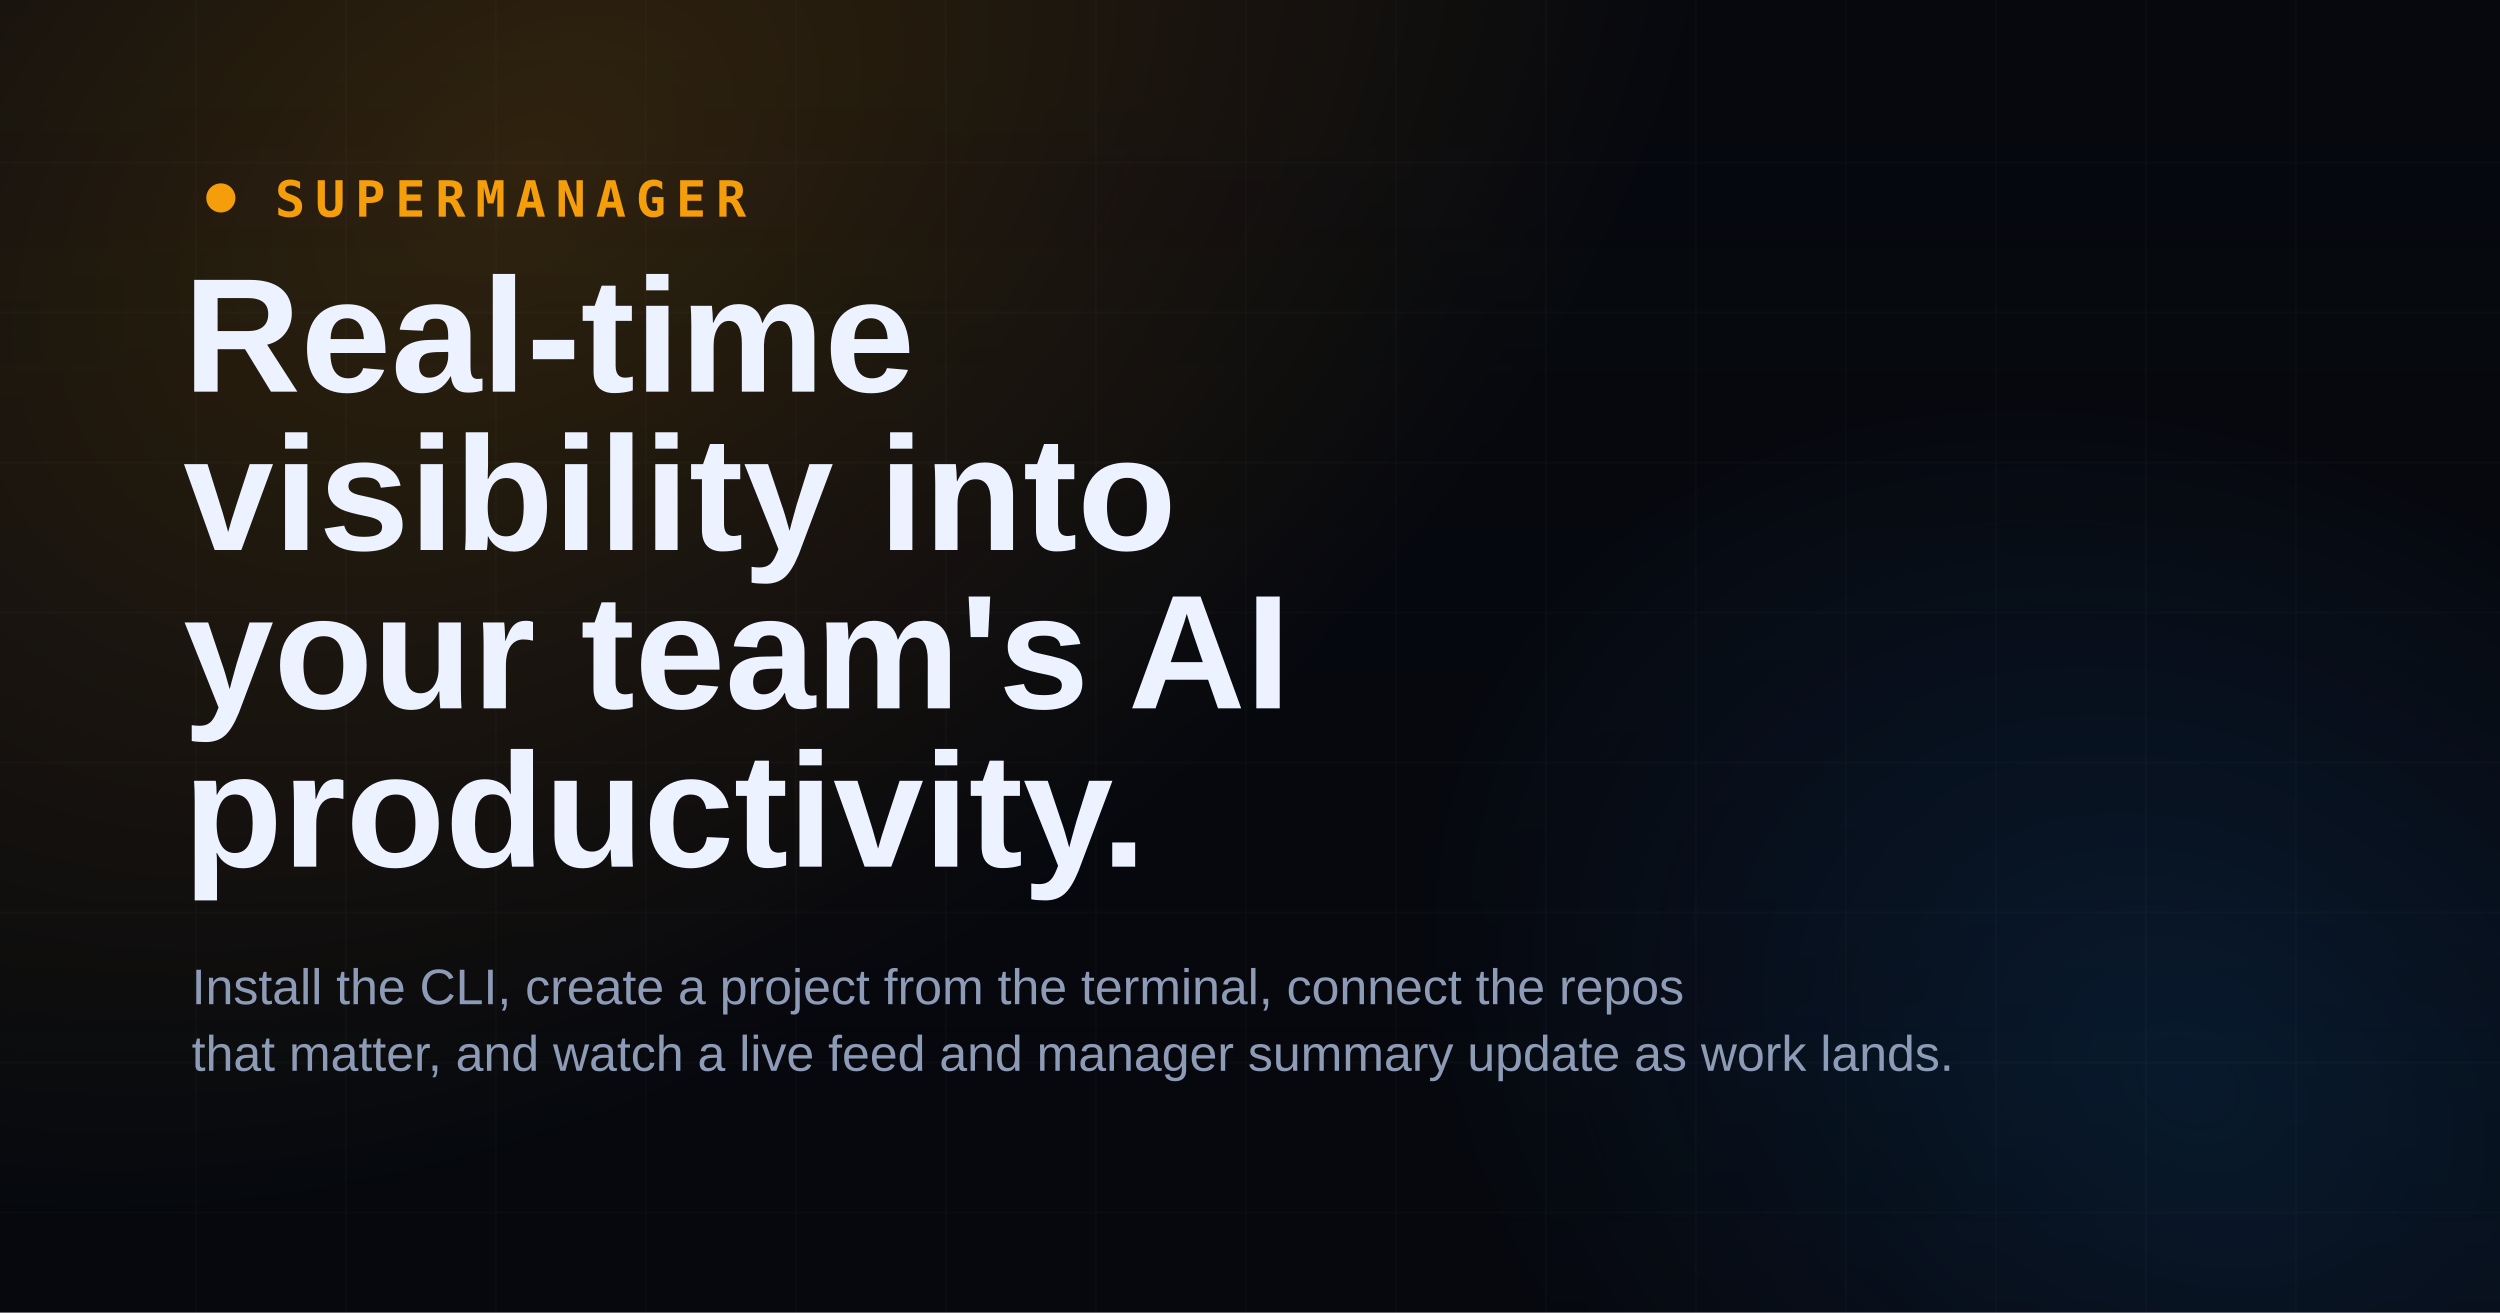
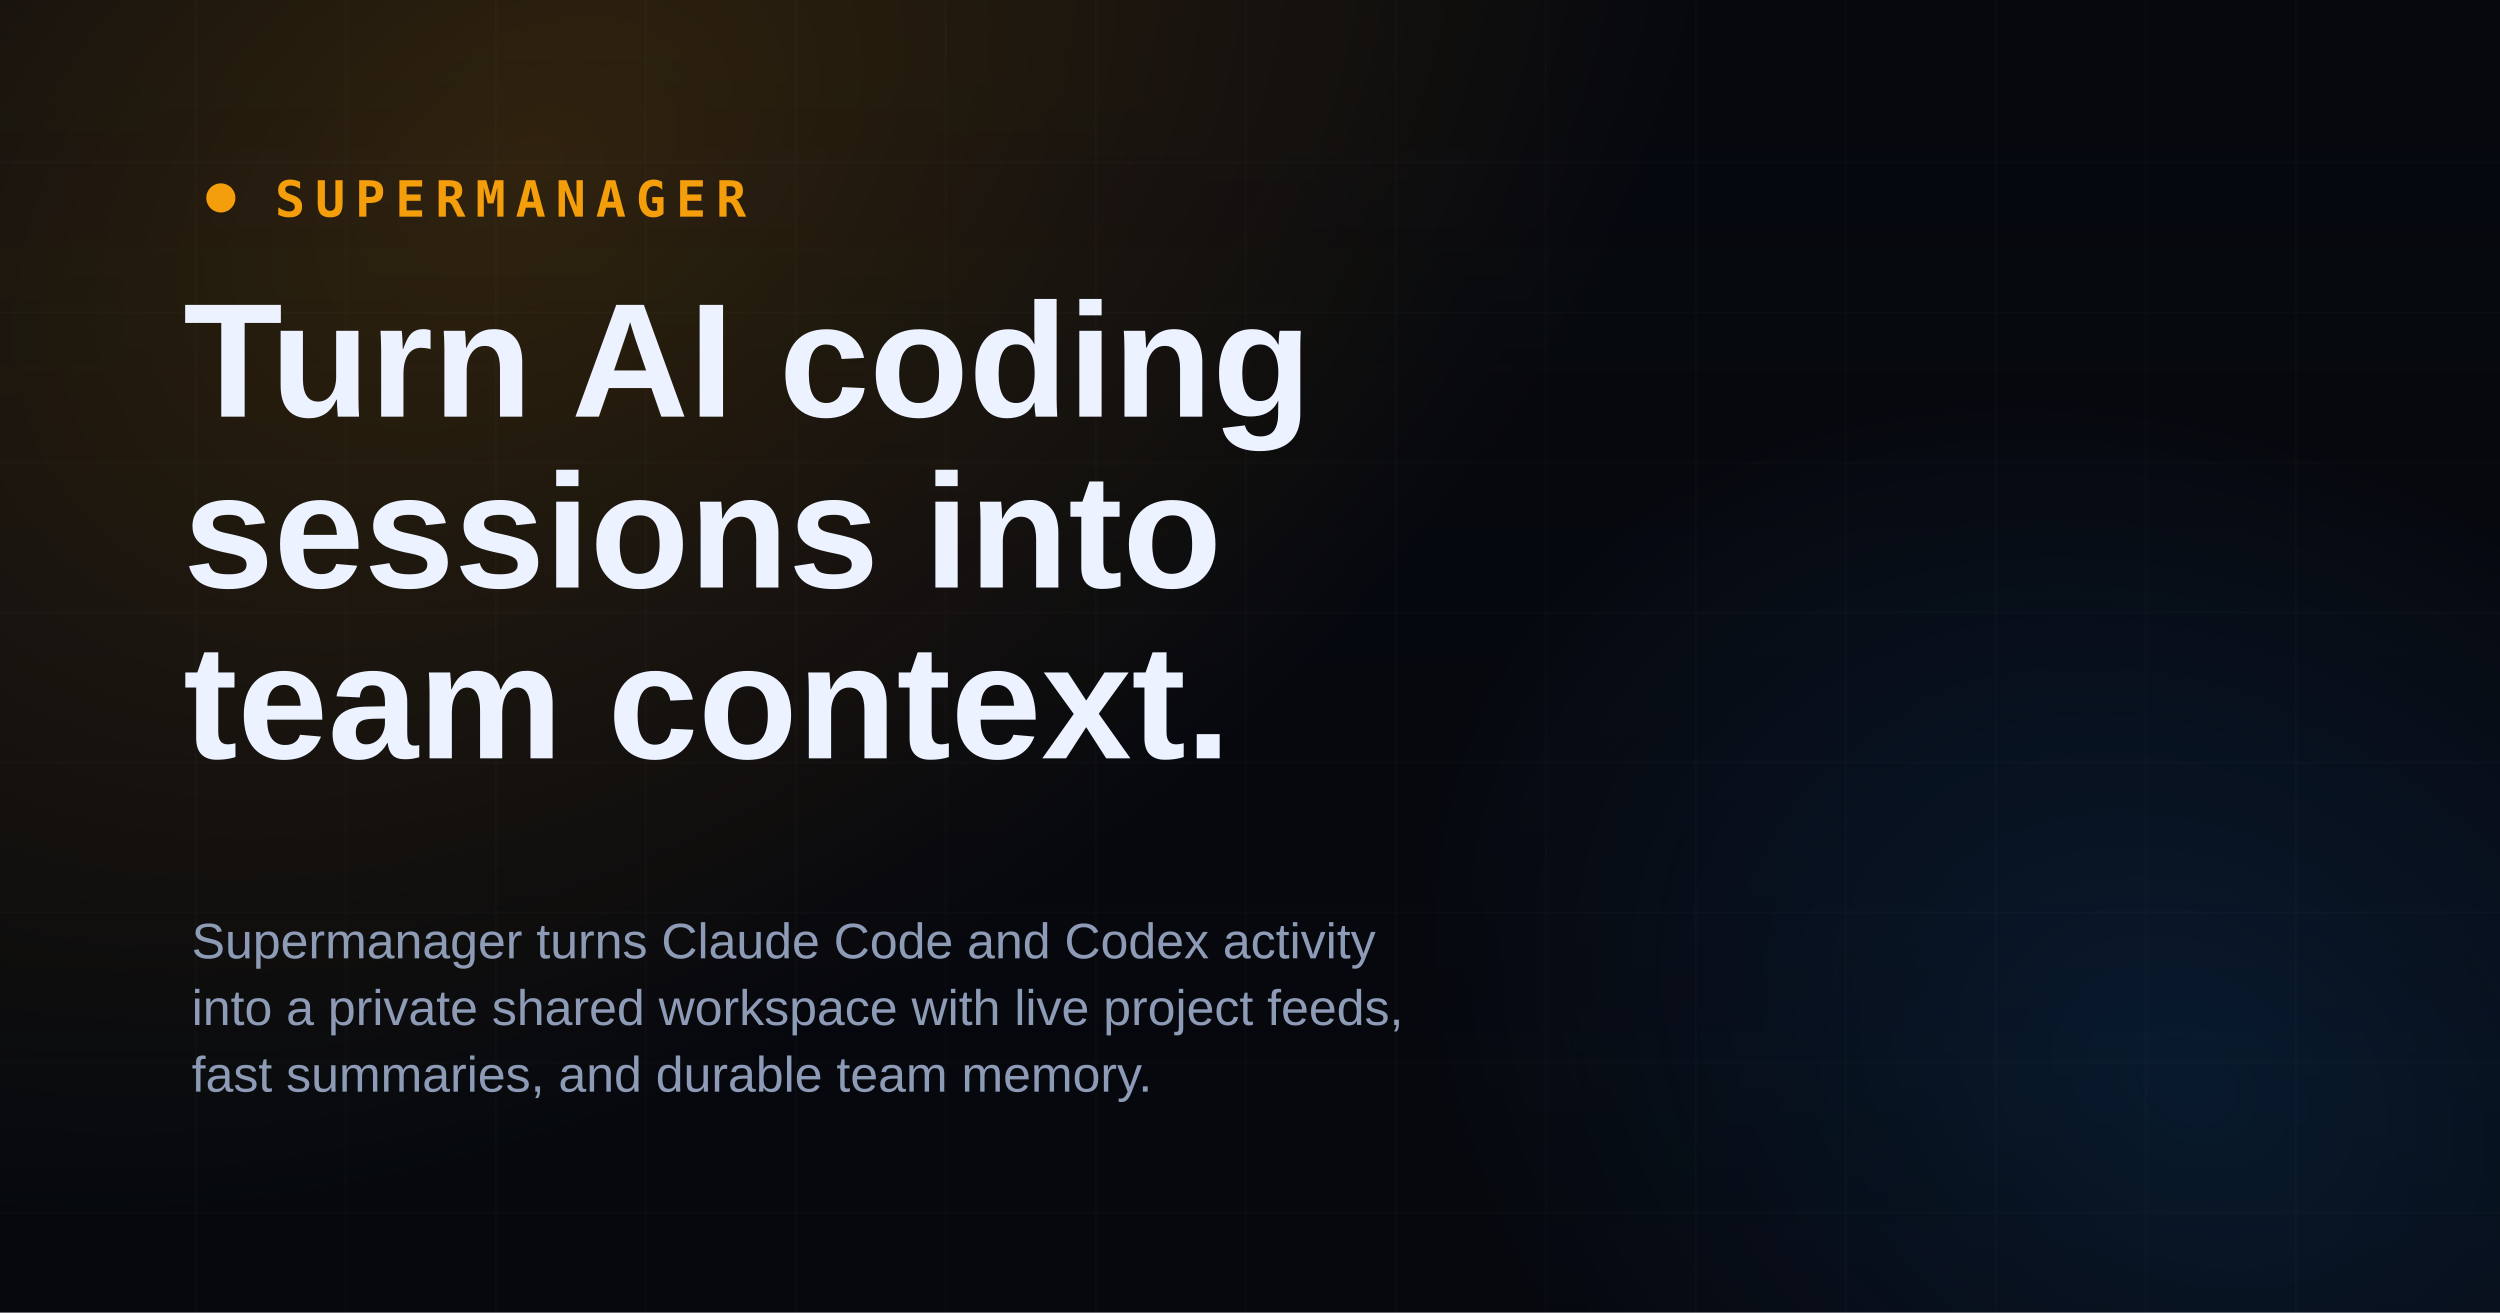
<svg xmlns="http://www.w3.org/2000/svg" width="1200" height="630" viewBox="0 0 1200 630" fill="none">
  <rect width="1200" height="630" fill="#06080E" />
  <rect width="1200" height="630" fill="url(#paint0_radial)" />
  <rect width="1200" height="630" fill="url(#paint1_radial)" />
  <rect width="1200" height="630" fill="url(#paint2_linear)" />
  <g opacity="0.18">
    <path d="M0 78H1200" stroke="#FFFFFF" stroke-opacity="0.08" />
    <path d="M0 150H1200" stroke="#FFFFFF" stroke-opacity="0.08" />
    <path d="M0 222H1200" stroke="#FFFFFF" stroke-opacity="0.08" />
    <path d="M0 294H1200" stroke="#FFFFFF" stroke-opacity="0.08" />
    <path d="M0 366H1200" stroke="#FFFFFF" stroke-opacity="0.08" />
    <path d="M0 438H1200" stroke="#FFFFFF" stroke-opacity="0.08" />
    <path d="M0 510H1200" stroke="#FFFFFF" stroke-opacity="0.08" />
    <path d="M0 582H1200" stroke="#FFFFFF" stroke-opacity="0.08" />
    <path d="M94 0V630" stroke="#FFFFFF" stroke-opacity="0.08" />
    <path d="M166 0V630" stroke="#FFFFFF" stroke-opacity="0.08" />
    <path d="M238 0V630" stroke="#FFFFFF" stroke-opacity="0.08" />
    <path d="M310 0V630" stroke="#FFFFFF" stroke-opacity="0.08" />
    <path d="M382 0V630" stroke="#FFFFFF" stroke-opacity="0.08" />
    <path d="M454 0V630" stroke="#FFFFFF" stroke-opacity="0.08" />
    <path d="M526 0V630" stroke="#FFFFFF" stroke-opacity="0.08" />
    <path d="M598 0V630" stroke="#FFFFFF" stroke-opacity="0.08" />
    <path d="M670 0V630" stroke="#FFFFFF" stroke-opacity="0.08" />
    <path d="M742 0V630" stroke="#FFFFFF" stroke-opacity="0.08" />
    <path d="M814 0V630" stroke="#FFFFFF" stroke-opacity="0.08" />
    <path d="M886 0V630" stroke="#FFFFFF" stroke-opacity="0.08" />
    <path d="M958 0V630" stroke="#FFFFFF" stroke-opacity="0.08" />
    <path d="M1030 0V630" stroke="#FFFFFF" stroke-opacity="0.08" />
    <path d="M1102 0V630" stroke="#FFFFFF" stroke-opacity="0.08" />
  </g>
  <circle cx="106" cy="95" r="7" fill="#F59E0B" />
  <text x="132" y="104" fill="#F59E0B" font-family="Menlo, Monaco, Consolas, monospace" font-size="24" font-weight="700" letter-spacing="0.2em">
    SUPERMANAGER
  </text>
-   <text x="88" y="188" fill="#ECF2FF" font-family="Arial, Helvetica, sans-serif" font-size="78" font-weight="700">
-     Real-time
+   <text x="88" y="200" fill="#ECF2FF" font-family="Arial, Helvetica, sans-serif" font-size="78" font-weight="700">
+     Turn AI coding
  </text>
-   <text x="88" y="264" fill="#ECF2FF" font-family="Arial, Helvetica, sans-serif" font-size="78" font-weight="700">
-     visibility into
+   <text x="88" y="282" fill="#ECF2FF" font-family="Arial, Helvetica, sans-serif" font-size="78" font-weight="700">
+     sessions into
  </text>
-   <text x="88" y="340" fill="#ECF2FF" font-family="Arial, Helvetica, sans-serif" font-size="78" font-weight="700">
-     your team's AI
+   <text x="88" y="364" fill="#ECF2FF" font-family="Arial, Helvetica, sans-serif" font-size="78" font-weight="700">
+     team context.
  </text>
-   <text x="88" y="416" fill="#ECF2FF" font-family="Arial, Helvetica, sans-serif" font-size="78" font-weight="700">
-     productivity.
+   <text x="92" y="460" fill="#8E9BB6" font-family="Arial, Helvetica, sans-serif" font-size="24">
+     Supermanager turns Claude Code and Codex activity
  </text>
-   <text x="92" y="482" fill="#8E9BB6" font-family="Arial, Helvetica, sans-serif" font-size="24">
-     Install the CLI, create a project from the terminal, connect the repos
+   <text x="92" y="492" fill="#8E9BB6" font-family="Arial, Helvetica, sans-serif" font-size="24">
+     into a private shared workspace with live project feeds,
  </text>
-   <text x="92" y="514" fill="#8E9BB6" font-family="Arial, Helvetica, sans-serif" font-size="24">
-     that matter, and watch a live feed and manager summary update as work lands.
+   <text x="92" y="524" fill="#8E9BB6" font-family="Arial, Helvetica, sans-serif" font-size="24">
+     fast summaries, and durable team memory.
  </text>
  <defs>
    <radialGradient id="paint0_radial" cx="0" cy="0" r="1" gradientUnits="userSpaceOnUse" gradientTransform="translate(248 82) rotate(56.1743) scale(430.432 637.768)">
      <stop stop-color="#F59E0B" stop-opacity="0.18" />
      <stop offset="1" stop-color="#F59E0B" stop-opacity="0" />
    </radialGradient>
    <radialGradient id="paint1_radial" cx="0" cy="0" r="1" gradientUnits="userSpaceOnUse" gradientTransform="translate(1048 520) rotate(-147.839) scale(389.491 301.946)">
      <stop stop-color="#1876D2" stop-opacity="0.2" />
      <stop offset="1" stop-color="#1876D2" stop-opacity="0" />
    </radialGradient>
    <linearGradient id="paint2_linear" x1="600" y1="0" x2="600" y2="630" gradientUnits="userSpaceOnUse">
      <stop stop-color="#0A0E16" stop-opacity="0" />
      <stop offset="0.7" stop-color="#06080E" stop-opacity="0.15" />
      <stop offset="1" stop-color="#06080E" stop-opacity="0.28" />
    </linearGradient>
  </defs>
</svg>
